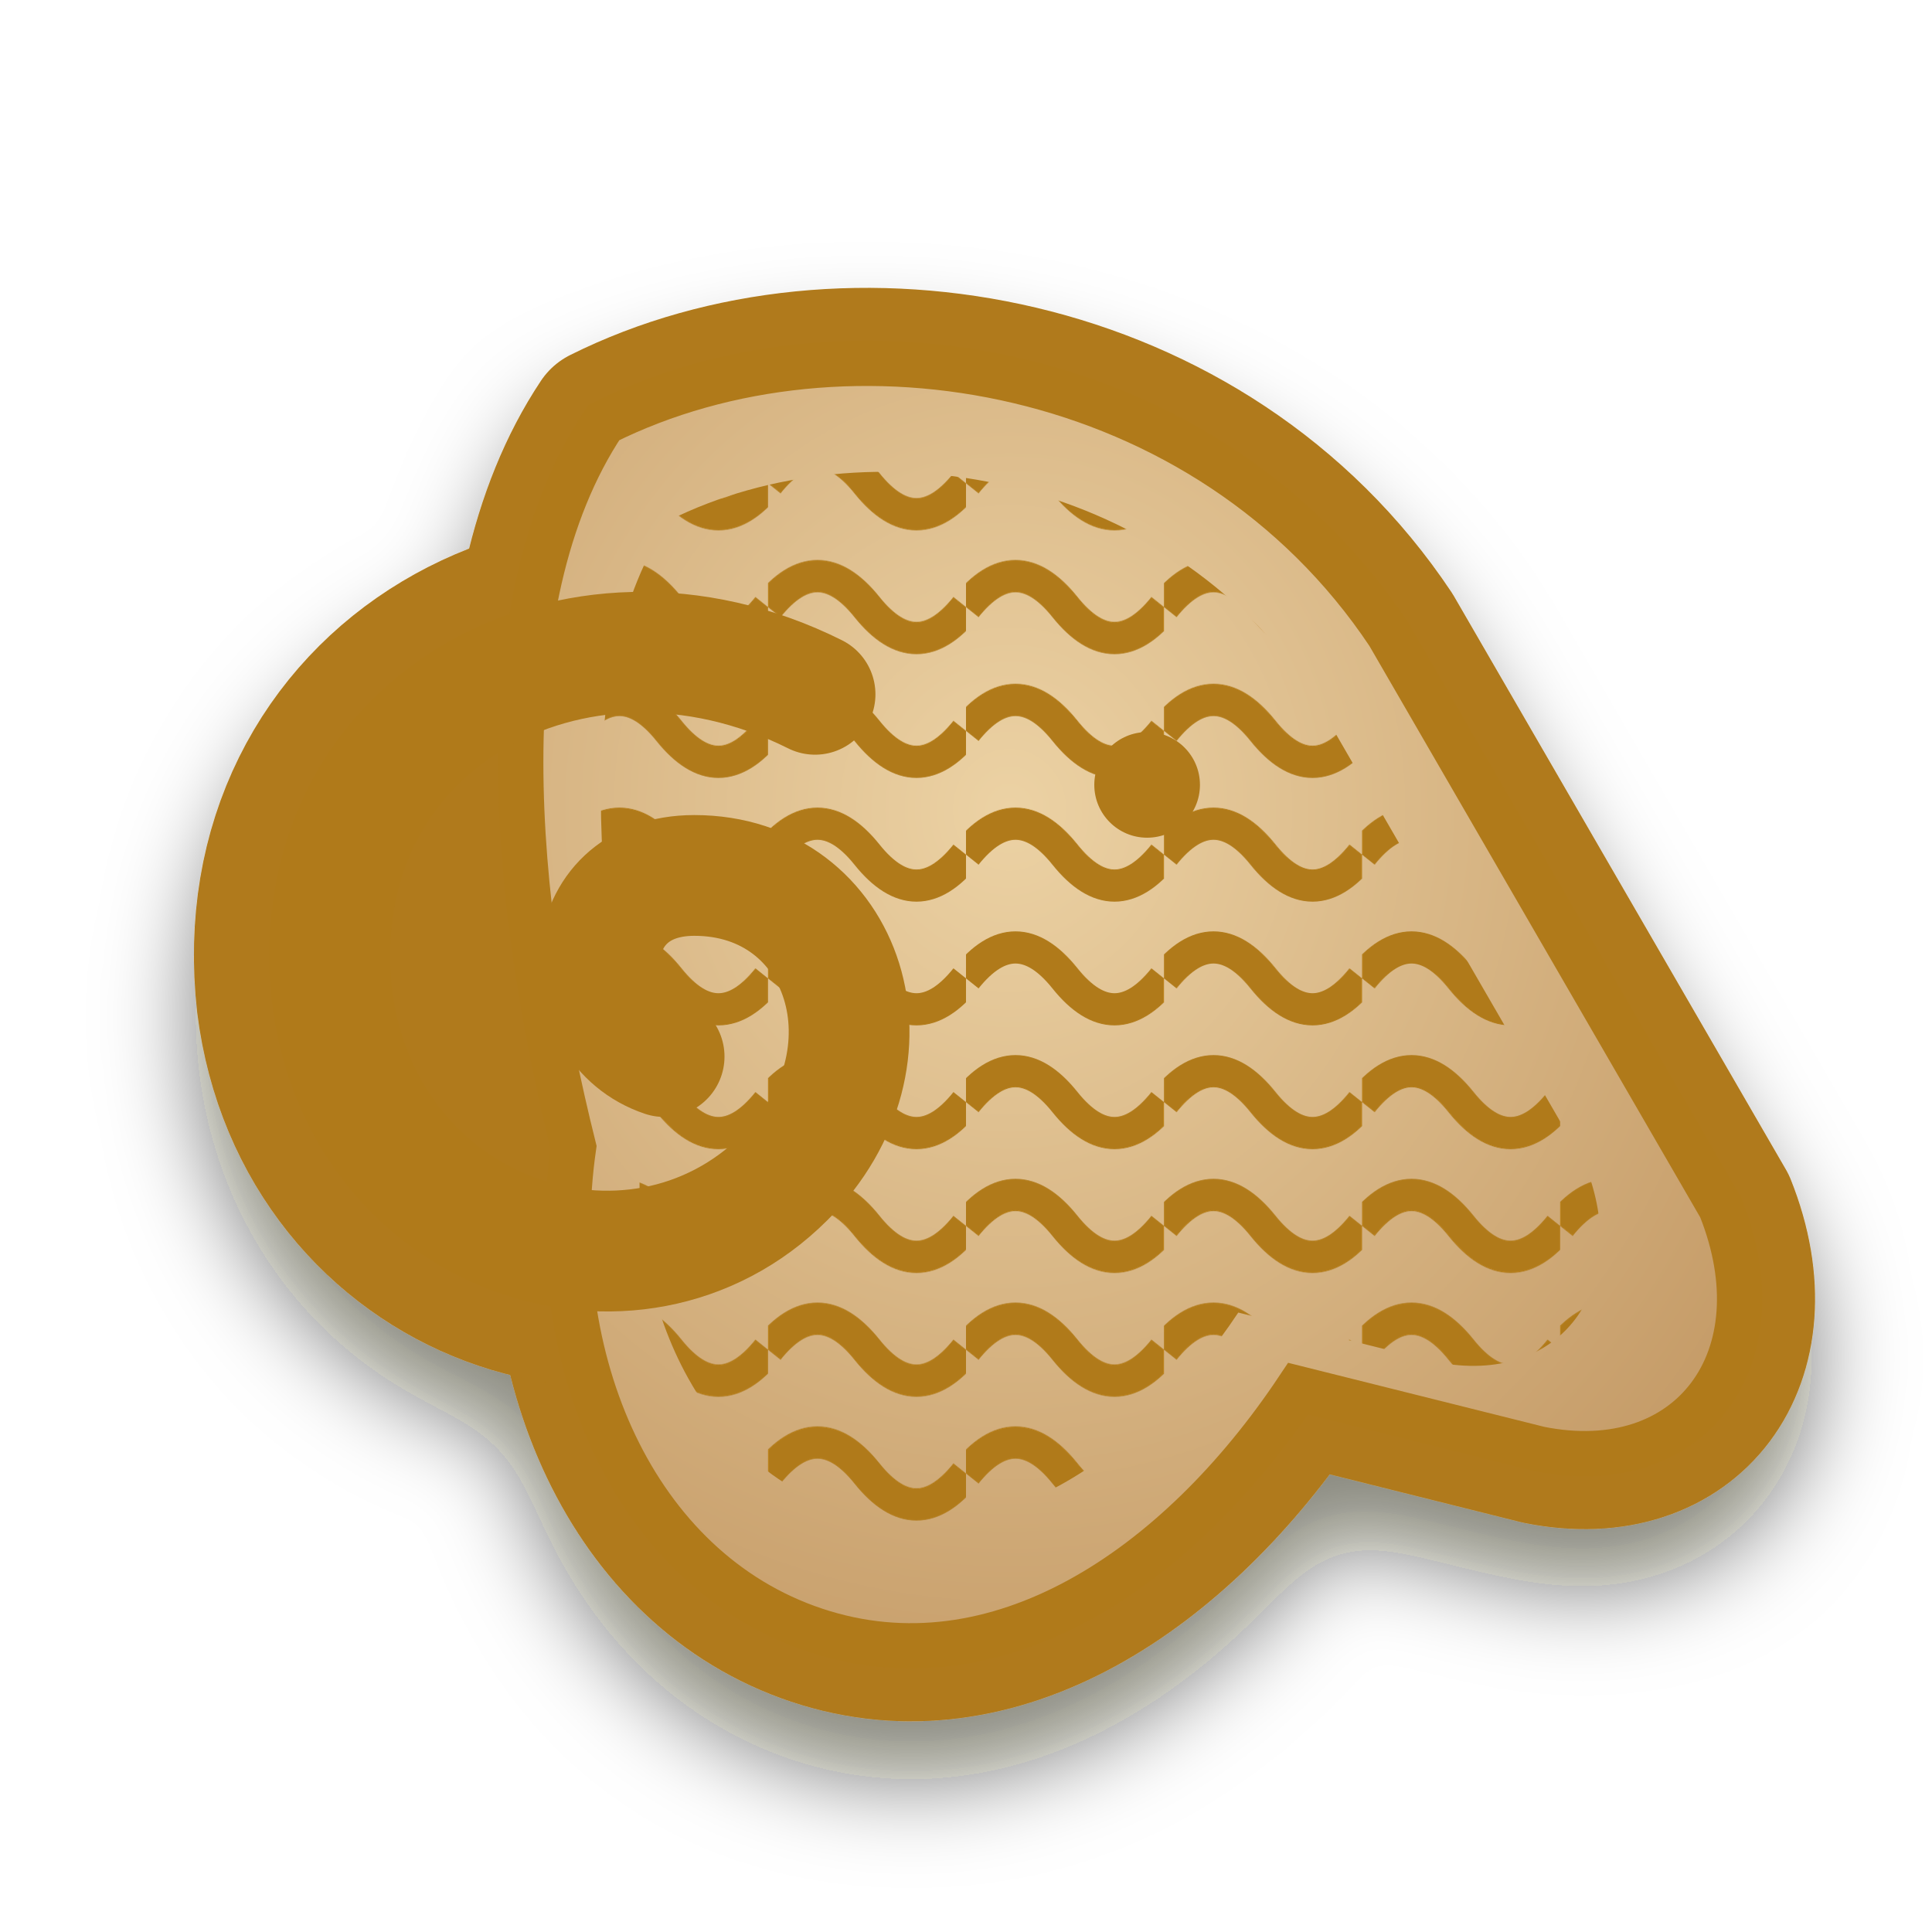
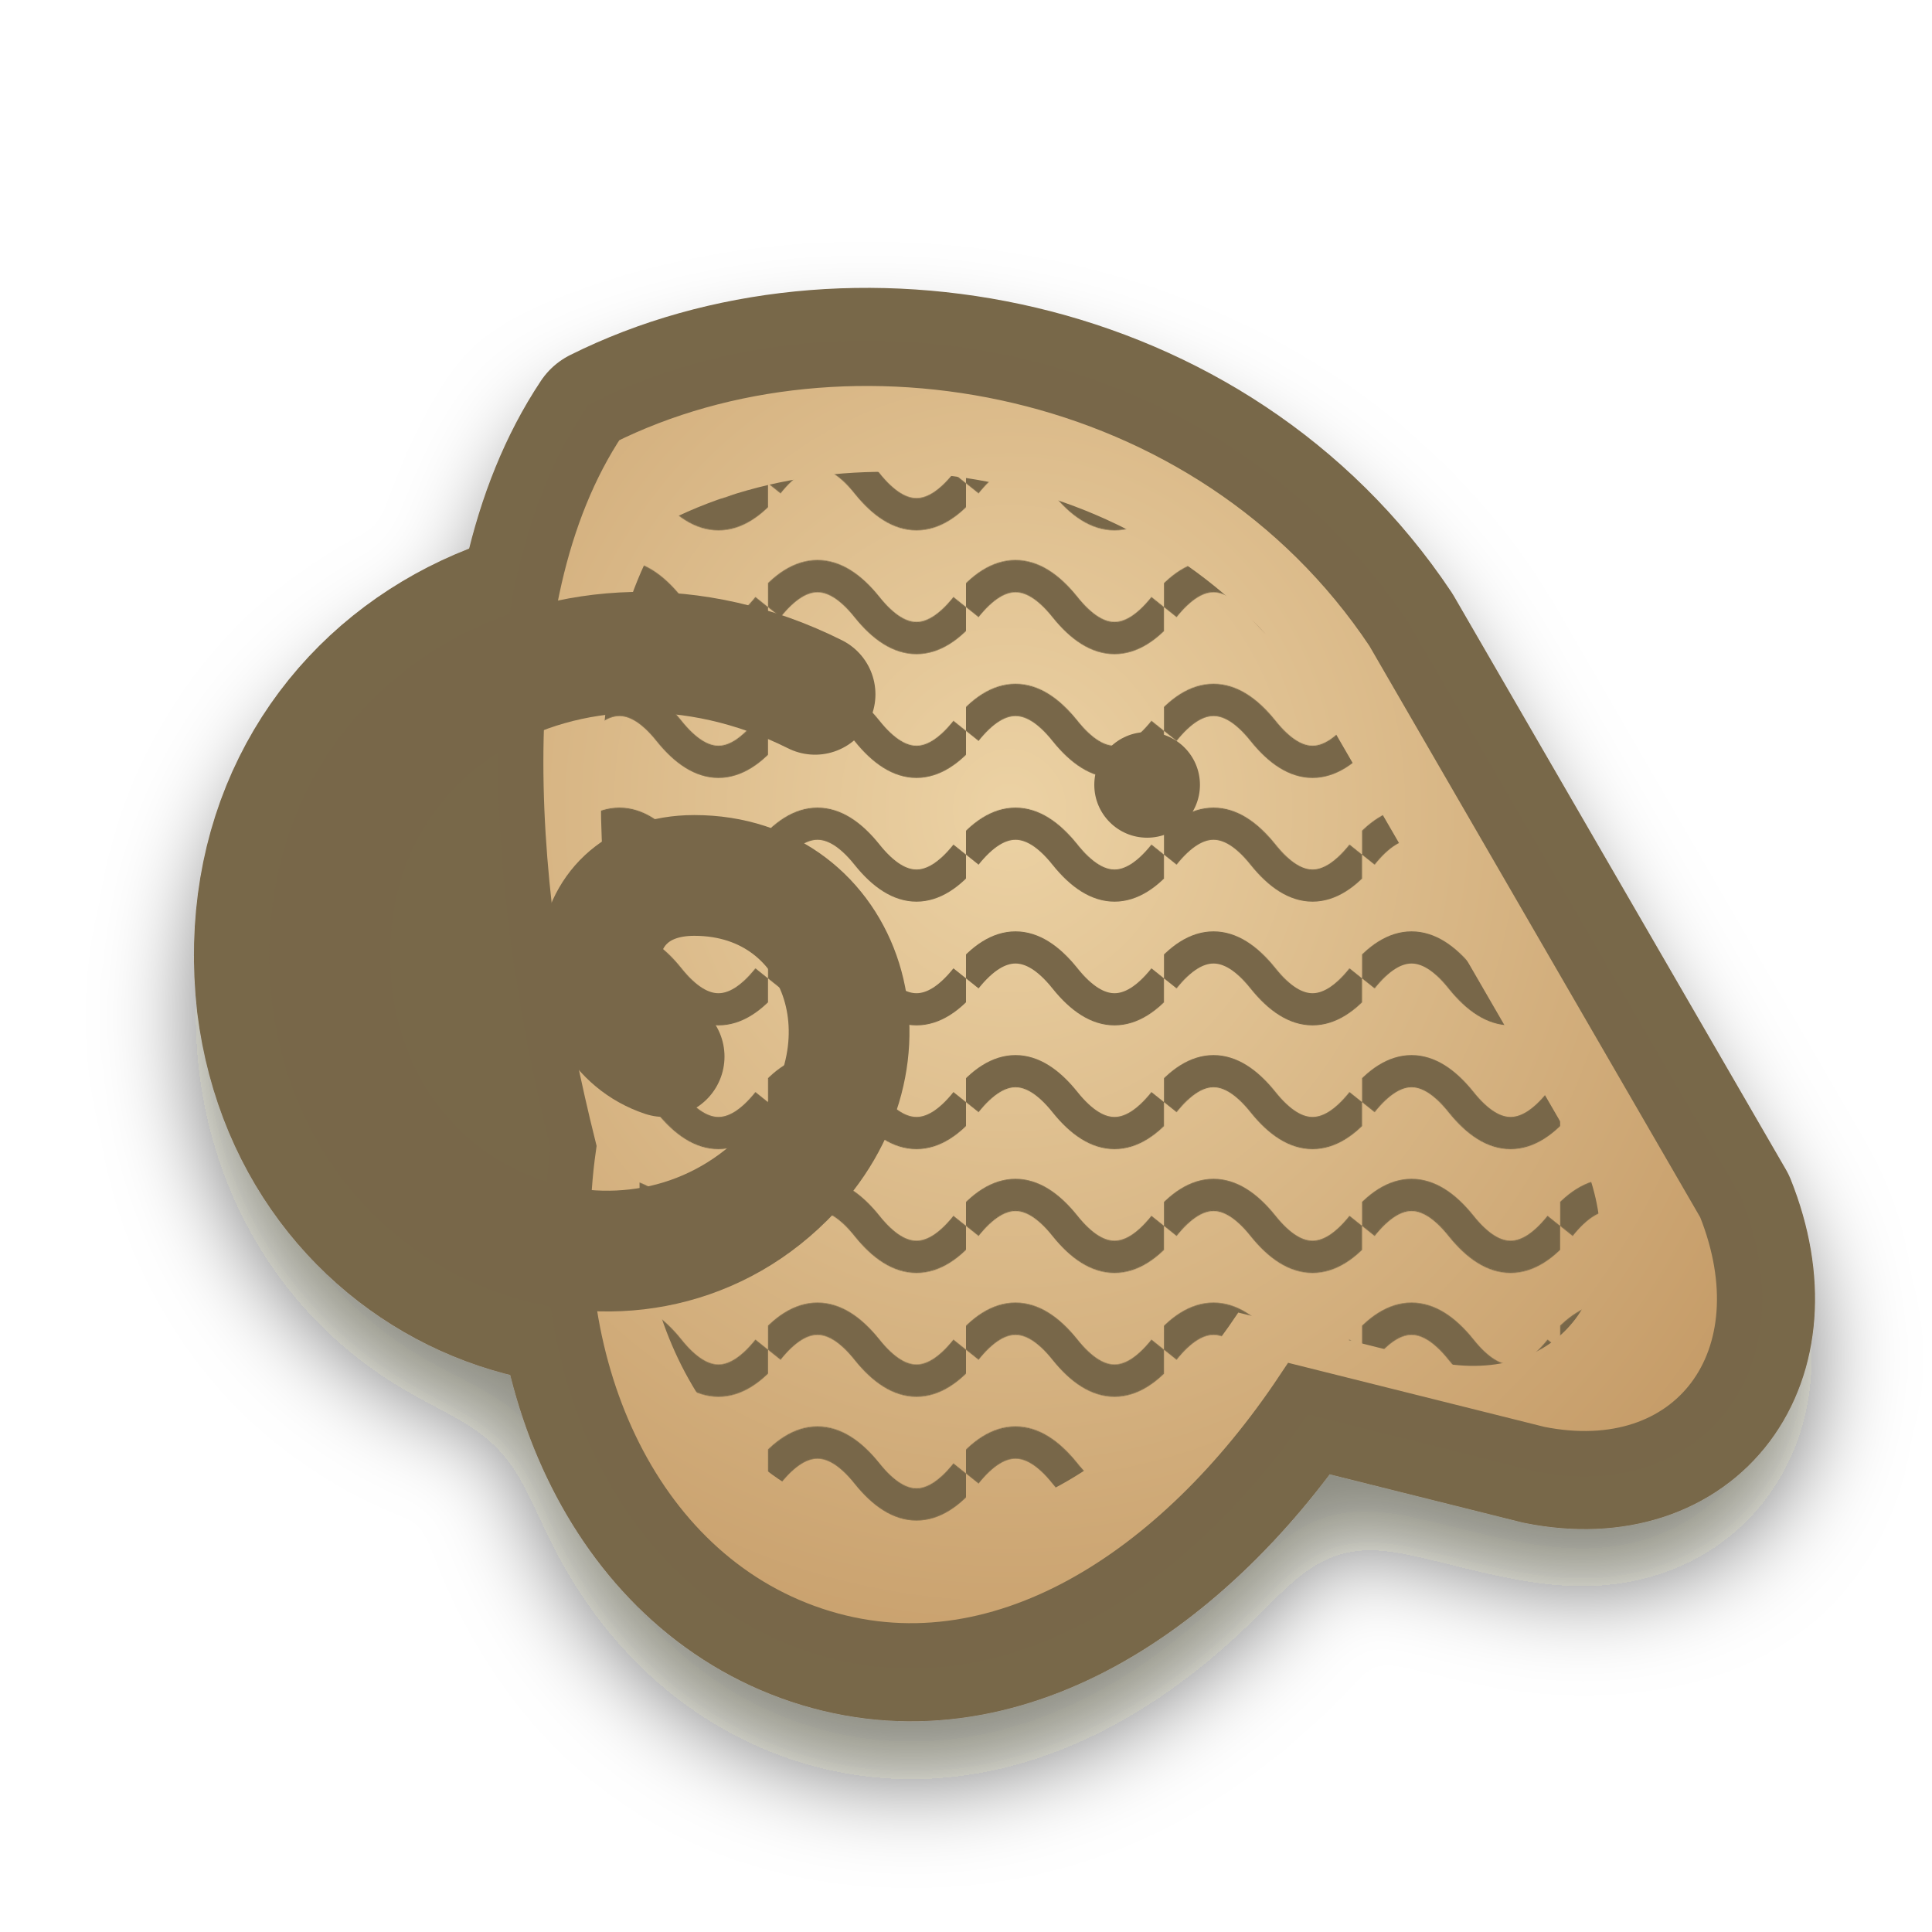
<svg xmlns="http://www.w3.org/2000/svg" viewBox="0 0 128 128" width="128" height="128">
  <defs>
    <filter id="sh" filterUnits="userSpaceOnUse" x="-50" y="-50" width="228" height="228">
      <feDropShadow dx="0" dy="4" stdDeviation="3" flood-color="#190c00" flood-opacity=".5" />
    </filter>
    <radialGradient id="clay" cx=".4" cy=".35" r=".75">
      <stop offset="0" stop-color="#ecd2a4" />
      <stop offset="1" stop-color="#c49a66" />
    </radialGradient>
    <pattern id="wave" width="16" height="10" patternUnits="userSpaceOnUse">
-       <path d="M0 5 Q4 0 8 5 T16 5" fill="none" stroke="#b07a1a" stroke-width="2.6" />
+       <path d="M0 5 Q4 0 8 5 T16 5" fill="none" stroke="#786749" stroke-width="2.6" />
    </pattern>
    <pattern id="zz" width="10" height="10" patternUnits="userSpaceOnUse" patternTransform="rotate(90)">
-       <path d="M0 5 Q2.5 0 5 5 T10 5" fill="none" stroke="#b07a1a" stroke-width="2.4" />
+       <path d="M0 5 Q2.5 0 5 5 T10 5" fill="none" stroke="#786749" stroke-width="2.4" />
    </pattern>
  </defs>
  <g filter="url(#sh)">
-     <path d="M40 28 C56 20 80 24 92 42 L114 80 C118 90 112 98 102 96 L86 92 C78 104 66 112 54 108 C42 104 36 90 38 76 C34 60 32 40 40 28 Z" fill="#b07a1a" stroke="#b07a1a" stroke-width="10" stroke-linejoin="round" />
-     <path d="M54 46 C38 38 20 48 22 66 C24 82 42 88 52 78 C60 70 56 58 46 58 C38 58 38 68 44 70" fill="none" stroke="#b07a1a" stroke-width="18" stroke-linecap="round" stroke-linejoin="round" />
-     <path d="M76 48.5 A3.5 3.5 0 1 1 76 55.5 A3.5 3.5 0 1 1 76 48.5 Z" fill="#b07a1a" stroke="#b07a1a" stroke-width="10" stroke-linejoin="round" />
+     <path d="M40 28 C56 20 80 24 92 42 L114 80 C118 90 112 98 102 96 L86 92 C78 104 66 112 54 108 C42 104 36 90 38 76 C34 60 32 40 40 28 Z" fill="#786749" stroke="#786749" stroke-width="10" stroke-linejoin="round" />
+     <path d="M54 46 C38 38 20 48 22 66 C24 82 42 88 52 78 C60 70 56 58 46 58 C38 58 38 68 44 70" fill="none" stroke="#786749" stroke-width="18" stroke-linecap="round" stroke-linejoin="round" />
+     <path d="M76 48.5 A3.5 3.5 0 1 1 76 55.5 A3.5 3.5 0 1 1 76 48.5 Z" fill="#786749" stroke="#786749" stroke-width="10" stroke-linejoin="round" />
  </g>
  <path d="M40 28 C56 20 80 24 92 42 L114 80 C118 90 112 98 102 96 L86 92 C78 104 66 112 54 108 C42 104 36 90 38 76 C34 60 32 40 40 28 Z" fill="url(#clay)" />
  <path d="M40 28 C56 20 80 24 92 42 L114 80 C118 90 112 98 102 96 L86 92 C78 104 66 112 54 108 C42 104 36 90 38 76 C34 60 32 40 40 28 Z" fill="url(#wave)" transform="translate(64 64) scale(.82) translate(-64 -64)" />
-   <path d="M40 28 C56 20 80 24 92 42 L114 80 C118 90 112 98 102 96 L86 92 C78 104 66 112 54 108 C42 104 36 90 38 76 C34 60 32 40 40 28 Z" fill="none" stroke="#b07a1a" stroke-width="3" />
-   <path d="M54 46 C38 38 20 48 22 66 C24 82 42 88 52 78 C60 70 56 58 46 58 C38 58 38 68 44 70" fill="none" stroke="#b07a1a" stroke-width="8" stroke-linecap="round" />
-   <path d="M76 48.5 A3.5 3.5 0 1 1 76 55.5 A3.5 3.5 0 1 1 76 48.5 Z" fill="#b07a1a" />
+   <path d="M40 28 C56 20 80 24 92 42 L114 80 C118 90 112 98 102 96 L86 92 C78 104 66 112 54 108 C42 104 36 90 38 76 C34 60 32 40 40 28 Z" fill="none" stroke="#786749" stroke-width="3" />
+   <path d="M54 46 C38 38 20 48 22 66 C24 82 42 88 52 78 C60 70 56 58 46 58 C38 58 38 68 44 70" fill="none" stroke="#786749" stroke-width="8" stroke-linecap="round" />
+   <path d="M76 48.5 A3.5 3.5 0 1 1 76 55.5 A3.5 3.5 0 1 1 76 48.5 Z" fill="#786749" />
</svg>
